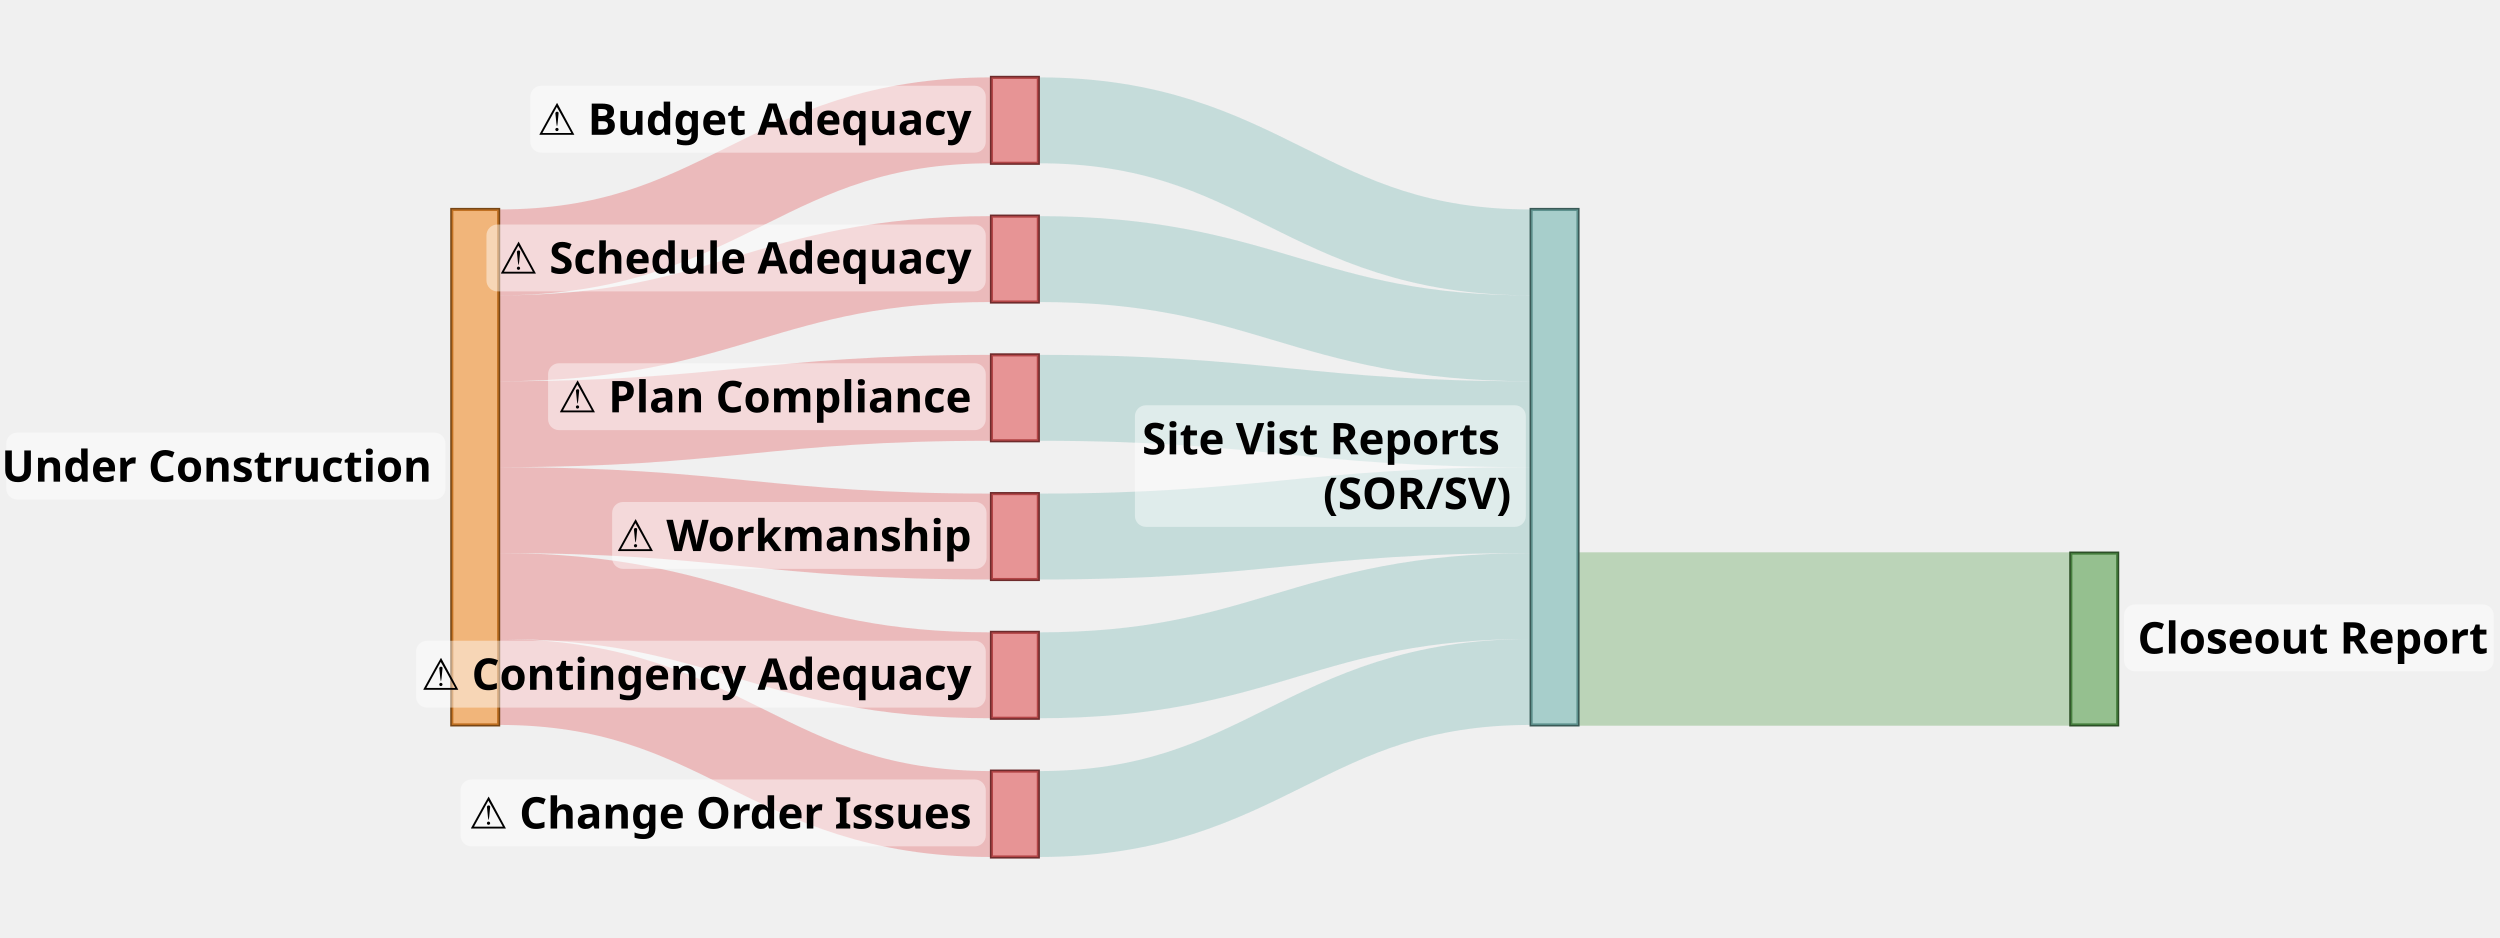
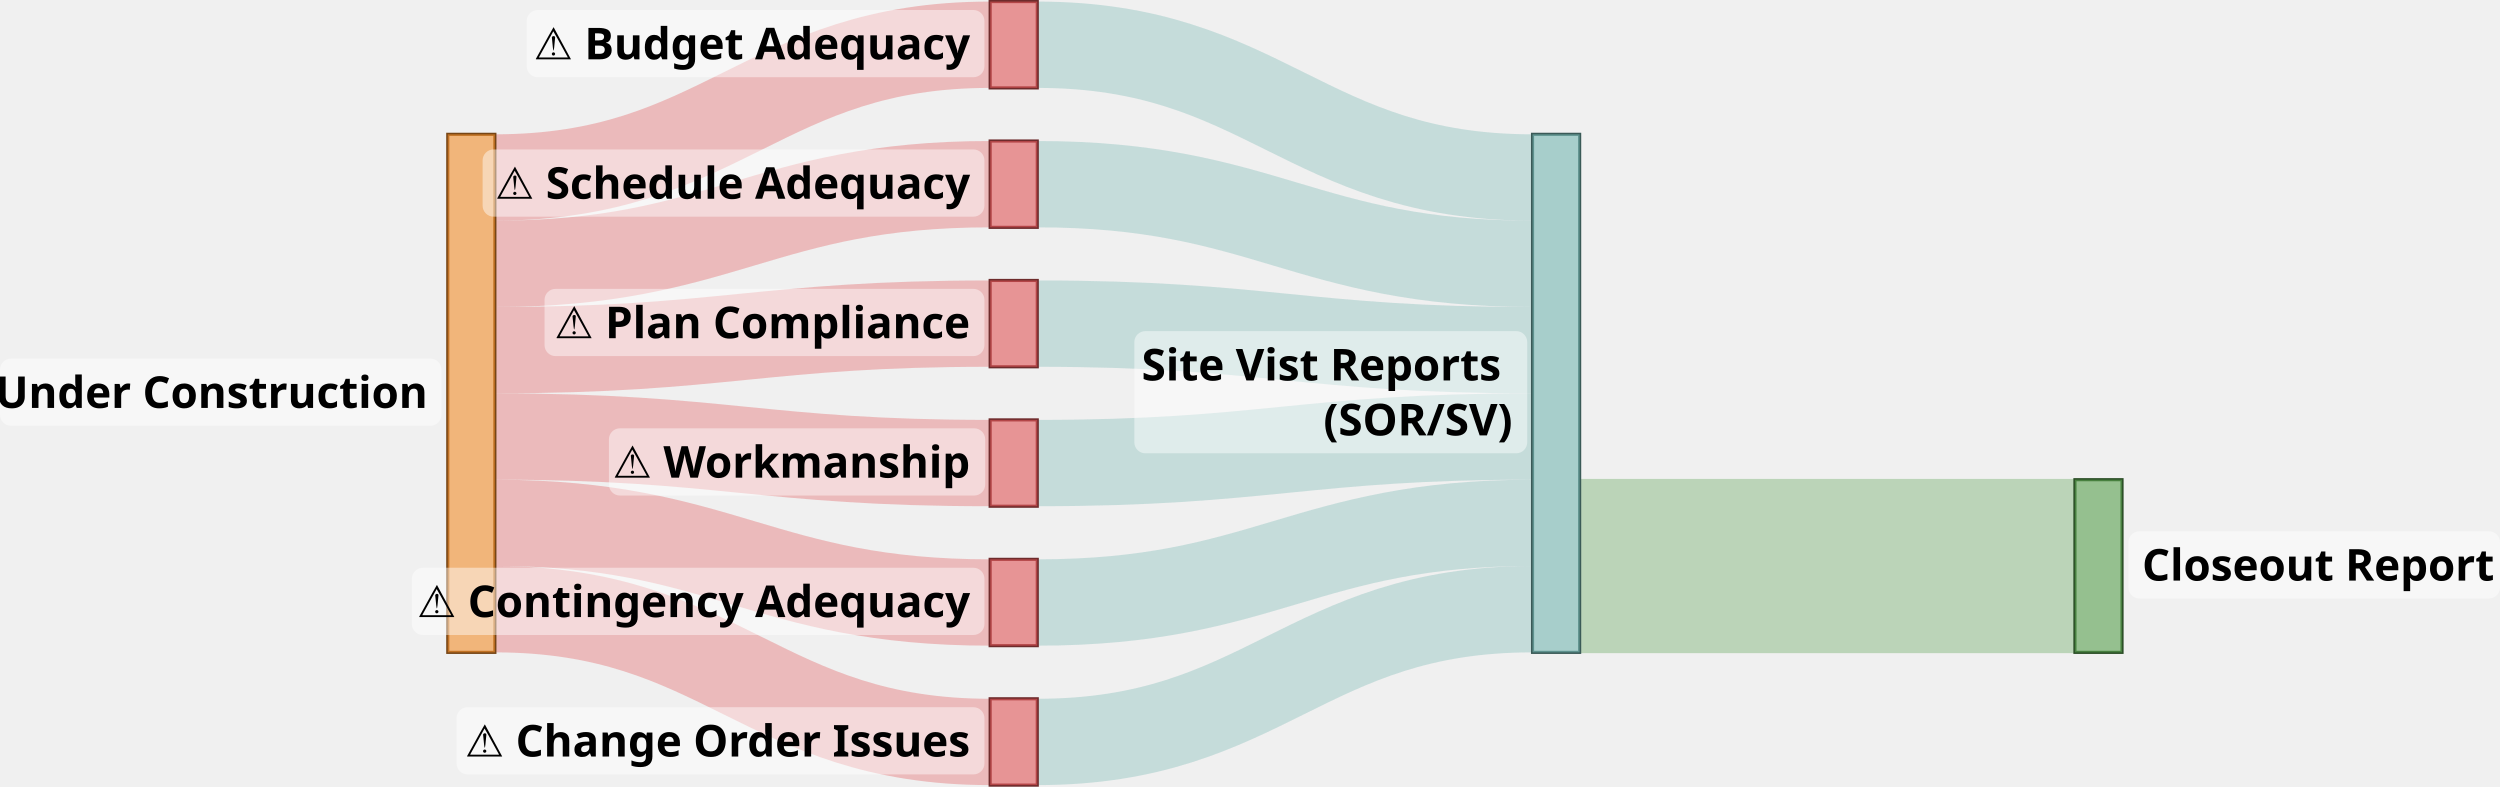
- <svg xmlns="http://www.w3.org/2000/svg" height="300" width="800">
+ <svg xmlns="http://www.w3.org/2000/svg" viewBox="2 24.26 796 250.48">
  <g transform="translate(144.5694,2)">
    <g id="sankey_flows">
      <path id="flow12" d="M360.391 174.992v54.983L518.087 229.975v-54.983z" fill="#59a14f" stroke-width="0.5" stroke="#59a14f" opacity="0.35" />
      <path id="flow0" d="M15 78.771C87.54 78.771 100.156 36.505 172.696 36.505" fill="none" stroke-width="27.492" stroke="#e15759" opacity="0.35" />
      <path id="flow1" d="M15 106.263C87.54 106.263 100.156 80.903 172.696 80.903" fill="none" stroke-width="27.492" stroke="#e15759" opacity="0.35" />
      <path id="flow2" d="M15 133.754C87.54 133.754 100.156 125.301 172.696 125.301" fill="none" stroke-width="27.492" stroke="#e15759" opacity="0.35" />
      <path id="flow3" d="M15 161.246C87.54 161.246 100.156 169.699 172.696 169.699" fill="none" stroke-width="27.492" stroke="#e15759" opacity="0.35" />
      <path id="flow4" d="M15 188.738C87.54 188.738 100.156 214.097 172.696 214.097" fill="none" stroke-width="27.492" stroke="#e15759" opacity="0.35" />
      <path id="flow5" d="M15 216.229C87.54 216.229 100.156 258.495 172.696 258.495" fill="none" stroke-width="27.492" stroke="#e15759" opacity="0.35" />
      <path id="flow6" d="M187.696 36.505C260.236 36.505 272.851 78.771 345.391 78.771" fill="none" stroke-width="27.492" stroke="#76b7b2" opacity="0.35" />
      <path id="flow7" d="M187.696 80.903C260.236 80.903 272.851 106.263 345.391 106.263" fill="none" stroke-width="27.492" stroke="#76b7b2" opacity="0.35" />
      <path id="flow8" d="M187.696 125.301C260.236 125.301 272.851 133.754 345.391 133.754" fill="none" stroke-width="27.492" stroke="#76b7b2" opacity="0.35" />
      <path id="flow9" d="M187.696 169.699C260.236 169.699 272.851 161.246 345.391 161.246" fill="none" stroke-width="27.492" stroke="#76b7b2" opacity="0.35" />
      <path id="flow10" d="M187.696 214.097C260.236 214.097 272.851 188.738 345.391 188.738" fill="none" stroke-width="27.492" stroke="#76b7b2" opacity="0.35" />
      <path id="flow11" d="M187.696 258.495C260.236 258.495 272.851 216.229 345.391 216.229" fill="none" stroke-width="27.492" stroke="#76b7b2" opacity="0.35" />
    </g>
    <g id="sankey_nodes">
      <g class="node">
        <rect id="r0_border" class="for_r0" x="0" y="65.025" height="164.95" width="15" stroke="rgb(119, 70, 22)" stroke-width="1" fill="none" />
        <rect id="r0" class="for_r0" x="0" y="65.025" height="164.95" width="15" fill="#f28e2c" fill-opacity="0.6" />
      </g>
      <g class="node">
        <rect id="r1_border" class="for_r1" x="172.696" y="22.759" height="27.492" width="15" stroke="rgb(110, 43, 44)" stroke-width="1" fill="none" />
        <rect id="r1" class="for_r1" x="172.696" y="22.759" height="27.492" width="15" fill="#e15759" fill-opacity="0.6" />
      </g>
      <g class="node">
        <rect id="r2_border" class="for_r2" x="172.696" y="67.157" height="27.492" width="15" stroke="rgb(110, 43, 44)" stroke-width="1" fill="none" />
        <rect id="r2" class="for_r2" x="172.696" y="67.157" height="27.492" width="15" fill="#e15759" fill-opacity="0.6" />
      </g>
      <g class="node">
        <rect id="r3_border" class="for_r3" x="172.696" y="111.555" height="27.492" width="15" stroke="rgb(110, 43, 44)" stroke-width="1" fill="none" />
        <rect id="r3" class="for_r3" x="172.696" y="111.555" height="27.492" width="15" fill="#e15759" fill-opacity="0.6" />
      </g>
      <g class="node">
        <rect id="r4_border" class="for_r4" x="172.696" y="155.953" height="27.492" width="15" stroke="rgb(110, 43, 44)" stroke-width="1" fill="none" />
        <rect id="r4" class="for_r4" x="172.696" y="155.953" height="27.492" width="15" fill="#e15759" fill-opacity="0.6" />
      </g>
      <g class="node">
        <rect id="r5_border" class="for_r5" x="172.696" y="200.351" height="27.492" width="15" stroke="rgb(110, 43, 44)" stroke-width="1" fill="none" />
        <rect id="r5" class="for_r5" x="172.696" y="200.351" height="27.492" width="15" fill="#e15759" fill-opacity="0.6" />
      </g>
      <g class="node">
        <rect id="r6_border" class="for_r6" x="172.696" y="244.75" height="27.492" width="15" stroke="rgb(110, 43, 44)" stroke-width="1" fill="none" />
        <rect id="r6" class="for_r6" x="172.696" y="244.75" height="27.492" width="15" fill="#e15759" fill-opacity="0.6" />
      </g>
      <g class="node">
        <rect id="r7_border" class="for_r7" x="345.391" y="65.025" height="164.95" width="15" stroke="rgb(58, 90, 87)" stroke-width="1" fill="none" />
        <rect id="r7" class="for_r7" x="345.391" y="65.025" height="164.95" width="15" fill="#76b7b2" fill-opacity="0.6" />
      </g>
      <g class="node">
        <rect id="r8_border" class="for_r8" x="518.087" y="174.992" height="54.983" width="15" stroke="rgb(44, 79, 39)" stroke-width="1" fill="none" />
        <rect id="r8" class="for_r8" x="518.087" y="174.992" height="54.983" width="15" fill="#59a14f" fill-opacity="0.6" />
      </g>
    </g>
    <g id="sankey_labels" font-family="sans-serif" font-size="14px" fill="#000000">
      <rect id="label0_bg" class="for_r0" x="-142.569" y="136.44" width="140.544" height="21.4" rx="3.5" fill="#fff" fill-opacity="0.45" stroke="none" stroke-width="0" stroke-opacity="0" />
      <text id="label0" class="for_r0" text-anchor="end" x="-6.384" y="147.5" font-weight="700" font-size="14px" dy="4.64">Under Construction</text>
      <rect id="label1_bg" class="for_r1" x="25.126" y="25.445" width="145.747" height="21.4" rx="3.5" fill="#fff" fill-opacity="0.45" stroke="none" stroke-width="0" stroke-opacity="0" />
      <text id="label1" class="for_r1" text-anchor="end" x="166.311" y="36.505" font-weight="700" font-size="14px" dy="4.64">⚠ Budget Adequacy</text>
      <rect id="label2_bg" class="for_r2" x="11.095" y="69.843" width="159.774" height="21.4" rx="3.5" fill="#fff" fill-opacity="0.45" stroke="none" stroke-width="0" stroke-opacity="0" />
      <text id="label2" class="for_r2" text-anchor="end" x="166.311" y="80.903" font-weight="700" font-size="14px" dy="4.64">⚠ Schedule Adequacy</text>
      <rect id="label3_bg" class="for_r3" x="30.814" y="114.241" width="140.06" height="21.4" rx="3.5" fill="#fff" fill-opacity="0.45" stroke="none" stroke-width="0" stroke-opacity="0" />
      <text id="label3" class="for_r3" text-anchor="end" x="166.311" y="125.301" font-weight="700" font-size="14px" dy="4.64">⚠ Plan Compliance</text>
      <rect id="label4_bg" class="for_r4" x="51.314" y="158.639" width="119.8" height="21.4" rx="3.5" fill="#fff" fill-opacity="0.45" stroke="none" stroke-width="0" stroke-opacity="0" />
      <text id="label4" class="for_r4" text-anchor="end" x="166.311" y="169.699" font-weight="700" font-size="14px" dy="4.64">⚠ Workmanship</text>
      <rect id="label5_bg" class="for_r5" x="-11.436" y="203.037" width="182.312" height="21.4" rx="3.5" fill="#fff" fill-opacity="0.45" stroke="none" stroke-width="0" stroke-opacity="0" />
      <text id="label5" class="for_r5" text-anchor="end" x="166.311" y="214.097" font-weight="700" font-size="14px" dy="4.64">⚠ Contingency Adequacy</text>
      <rect id="label6_bg" class="for_r6" x="2.798" y="247.435" width="168.08" height="21.4" rx="3.5" fill="#fff" fill-opacity="0.45" stroke="none" stroke-width="0" stroke-opacity="0" />
      <text id="label6" class="for_r6" text-anchor="end" x="166.311" y="258.495" font-weight="700" font-size="14px" dy="4.64">⚠ Change Order Issues</text>
      <rect id="label7_bg" class="for_r7" x="218.603" y="127.69" width="125.094" height="38.9" rx="3.5" fill="#fff" fill-opacity="0.45" stroke="none" stroke-width="0" stroke-opacity="0" />
      <text id="label7" class="for_r7" text-anchor="end" x="339.007" y="147.5" font-weight="700" font-size="14px" dy="-4.11">Site Vist Reports <tspan x="339.007" dy="17.5" font-weight="700" font-size="14px">(SOR/SV)</tspan>
      </text>
      <rect id="label8_bg" class="for_r8" x="535.112" y="191.423" width="118.318" height="21.4" rx="3.5" fill="#fff" fill-opacity="0.45" stroke="none" stroke-width="0" stroke-opacity="0" />
      <text id="label8" class="for_r8" text-anchor="start" x="539.471" y="202.483" font-weight="700" font-size="14px" dy="4.64">Closeout Report</text>
    </g>
  </g>
</svg>
